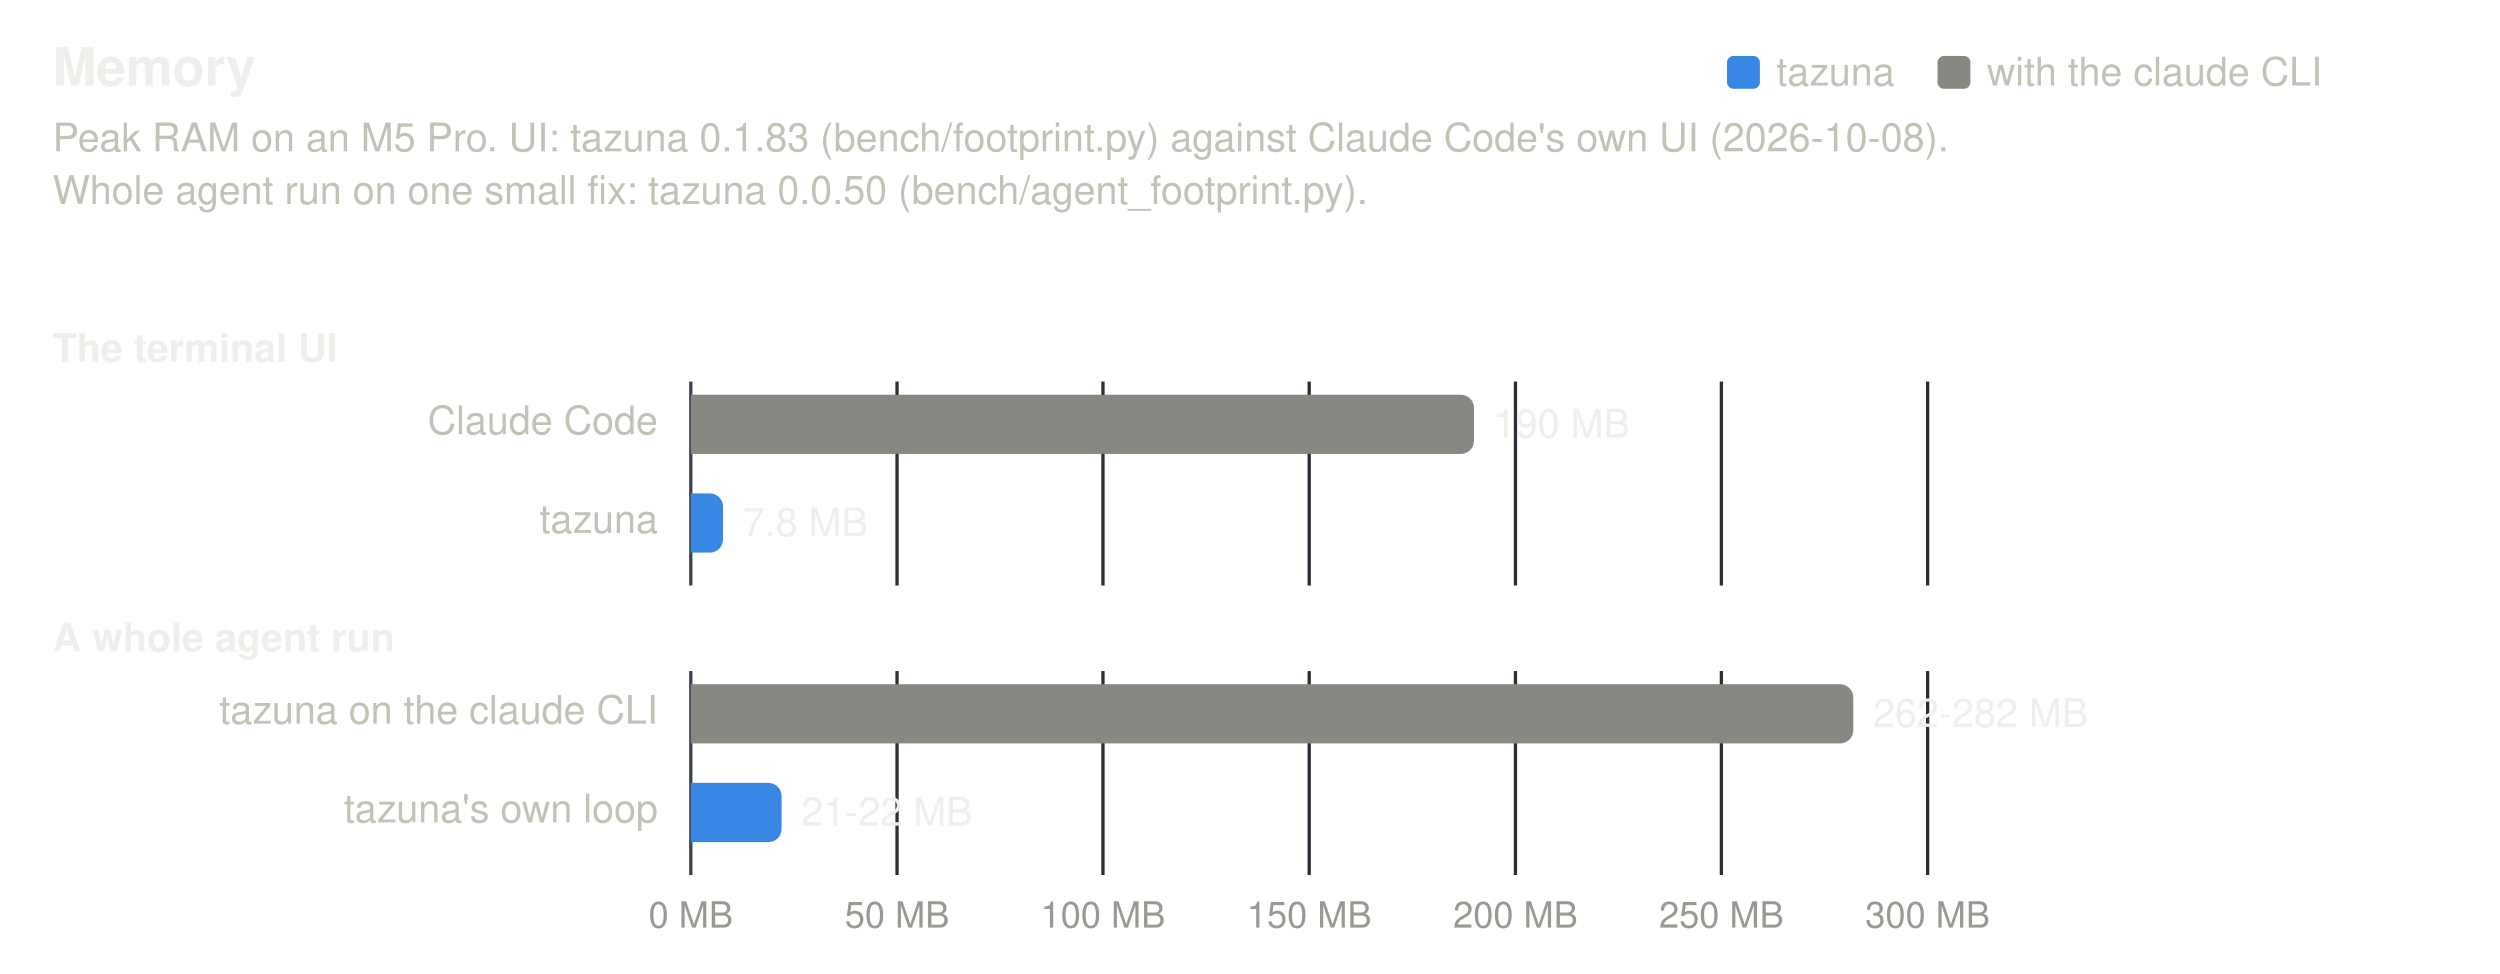
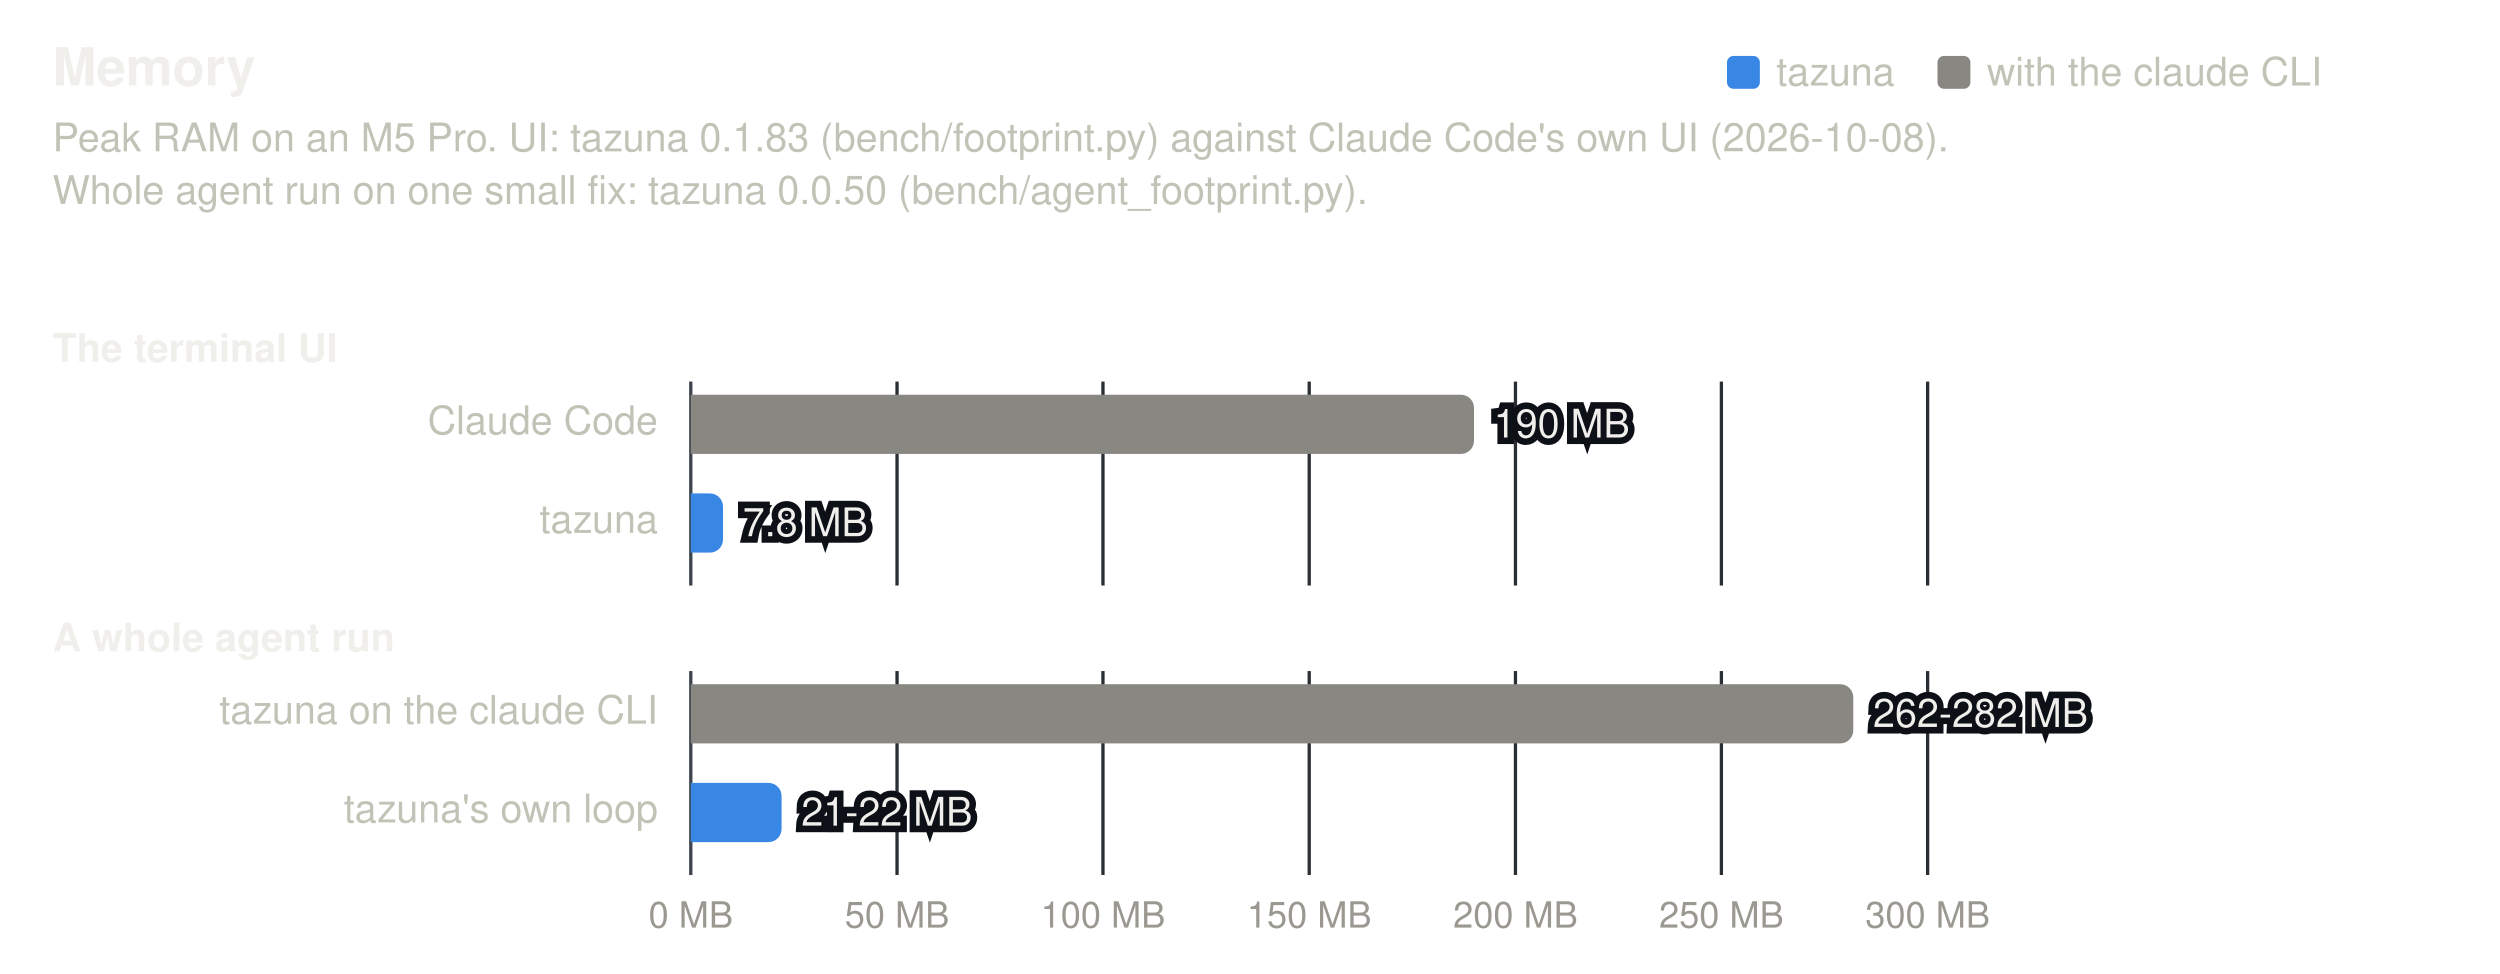
<svg xmlns="http://www.w3.org/2000/svg" viewBox="0 0 760 296" width="760" height="296" font-family="system-ui,-apple-system,'Segoe UI',Helvetica,Arial,sans-serif" role="img" aria-label="memory">
  <text x="16.0" y="26.0" font-size="16" font-weight="600" text-anchor="start" fill="#f0efec">Memory</text>
  <text x="16.0" y="46.0" font-size="12" font-weight="400" text-anchor="start" fill="#c3c2b7">Peak RAM on an M5 Pro. UI: tazuna 0.1.83 (bench/footprint.py) against Claude Code's own UI (2026-10-08).</text>
  <text x="16.0" y="62.0" font-size="12" font-weight="400" text-anchor="start" fill="#c3c2b7">Whole agent run on one small fix: tazuna 0.0.50 (bench/agent_footprint.py).</text>
  <rect x="589" y="17" width="10" height="10" rx="2" fill="#898781" />
  <text x="604.0" y="26.0" font-size="12" font-weight="400" text-anchor="start" fill="#c3c2b7">with the claude CLI</text>
  <rect x="525" y="17" width="10" height="10" rx="2" fill="#3987e5" />
  <text x="540.0" y="26.0" font-size="12" font-weight="400" text-anchor="start" fill="#c3c2b7">tazuna</text>
  <text x="210.0" y="282.0" font-size="11" font-weight="400" text-anchor="middle" fill="#9a9890">0 MB</text>
  <text x="272.7" y="282.0" font-size="11" font-weight="400" text-anchor="middle" fill="#9a9890">50 MB</text>
  <text x="335.3" y="282.0" font-size="11" font-weight="400" text-anchor="middle" fill="#9a9890">100 MB</text>
  <text x="398.0" y="282.0" font-size="11" font-weight="400" text-anchor="middle" fill="#9a9890">150 MB</text>
  <text x="460.7" y="282.0" font-size="11" font-weight="400" text-anchor="middle" fill="#9a9890">200 MB</text>
  <text x="523.3" y="282.0" font-size="11" font-weight="400" text-anchor="middle" fill="#9a9890">250 MB</text>
  <text x="586.0" y="282.0" font-size="11" font-weight="400" text-anchor="middle" fill="#9a9890">300 MB</text>
  <text x="16.0" y="110.0" font-size="12" font-weight="600" text-anchor="start" fill="#f0efec">The terminal UI</text>
  <line x1="210.0" x2="210.0" y1="116" y2="178" stroke="#3d434c" stroke-width="1" />
  <line x1="272.7" x2="272.7" y1="116" y2="178" stroke="#2a2e35" stroke-width="1" />
  <line x1="335.3" x2="335.3" y1="116" y2="178" stroke="#2a2e35" stroke-width="1" />
  <line x1="398.0" x2="398.0" y1="116" y2="178" stroke="#2a2e35" stroke-width="1" />
  <line x1="460.7" x2="460.7" y1="116" y2="178" stroke="#2a2e35" stroke-width="1" />
  <line x1="523.3" x2="523.3" y1="116" y2="178" stroke="#2a2e35" stroke-width="1" />
  <line x1="586.0" x2="586.0" y1="116" y2="178" stroke="#2a2e35" stroke-width="1" />
  <text x="200.0" y="132.0" font-size="12" font-weight="400" text-anchor="end" fill="#c3c2b7">Claude Code</text>
  <path d="M210,120 H444.1 A4,4 0 0 1 448.1,124 V134 A4,4 0 0 1 444.1,138 H210 Z" fill="#898781" />
-   <text x="454.1" y="133.0" font-size="12" font-weight="400" text-anchor="start" fill="#f0efec">190 MB</text>
+   <text stroke="#0d1117" stroke-width="4" paint-order="stroke" x="454.1" y="133.0" font-size="12" font-weight="400" text-anchor="start" fill="#f0efec">190 MB</text>
  <text x="200.0" y="162.0" font-size="12" font-weight="400" text-anchor="end" fill="#c3c2b7">tazuna</text>
  <path d="M210,150 H215.8 A4,4 0 0 1 219.8,154 V164 A4,4 0 0 1 215.8,168 H210 Z" fill="#3987e5" />
-   <text x="225.8" y="163.0" font-size="12" font-weight="400" text-anchor="start" fill="#f0efec">7.8 MB</text>
+   <text stroke="#0d1117" stroke-width="4" paint-order="stroke" x="225.8" y="163.0" font-size="12" font-weight="400" text-anchor="start" fill="#f0efec">7.8 MB</text>
  <text x="16.0" y="198.0" font-size="12" font-weight="600" text-anchor="start" fill="#f0efec">A whole agent run</text>
  <line x1="210.0" x2="210.0" y1="204" y2="266" stroke="#3d434c" stroke-width="1" />
  <line x1="272.7" x2="272.7" y1="204" y2="266" stroke="#2a2e35" stroke-width="1" />
  <line x1="335.3" x2="335.3" y1="204" y2="266" stroke="#2a2e35" stroke-width="1" />
  <line x1="398.0" x2="398.0" y1="204" y2="266" stroke="#2a2e35" stroke-width="1" />
  <line x1="460.7" x2="460.7" y1="204" y2="266" stroke="#2a2e35" stroke-width="1" />
  <line x1="523.3" x2="523.3" y1="204" y2="266" stroke="#2a2e35" stroke-width="1" />
  <line x1="586.0" x2="586.0" y1="204" y2="266" stroke="#2a2e35" stroke-width="1" />
  <text x="200.0" y="220.0" font-size="12" font-weight="400" text-anchor="end" fill="#c3c2b7">tazuna on the claude CLI</text>
  <path d="M210,208 H559.4 A4,4 0 0 1 563.4,212 V222 A4,4 0 0 1 559.4,226 H210 Z" fill="#898781" />
-   <text x="569.4" y="221.0" font-size="12" font-weight="400" text-anchor="start" fill="#f0efec">262-282 MB</text>
+   <text stroke="#0d1117" stroke-width="4" paint-order="stroke" x="569.4" y="221.0" font-size="12" font-weight="400" text-anchor="start" fill="#f0efec">262-282 MB</text>
  <text x="200.0" y="250.0" font-size="12" font-weight="400" text-anchor="end" fill="#c3c2b7">tazuna's own loop</text>
  <path d="M210,238 H233.6 A4,4 0 0 1 237.6,242 V252 A4,4 0 0 1 233.6,256 H210 Z" fill="#3987e5" />
-   <text x="243.6" y="251.0" font-size="12" font-weight="400" text-anchor="start" fill="#f0efec">21-22 MB</text>
+   <text stroke="#0d1117" stroke-width="4" paint-order="stroke" x="243.6" y="251.0" font-size="12" font-weight="400" text-anchor="start" fill="#f0efec">21-22 MB</text>
</svg>
